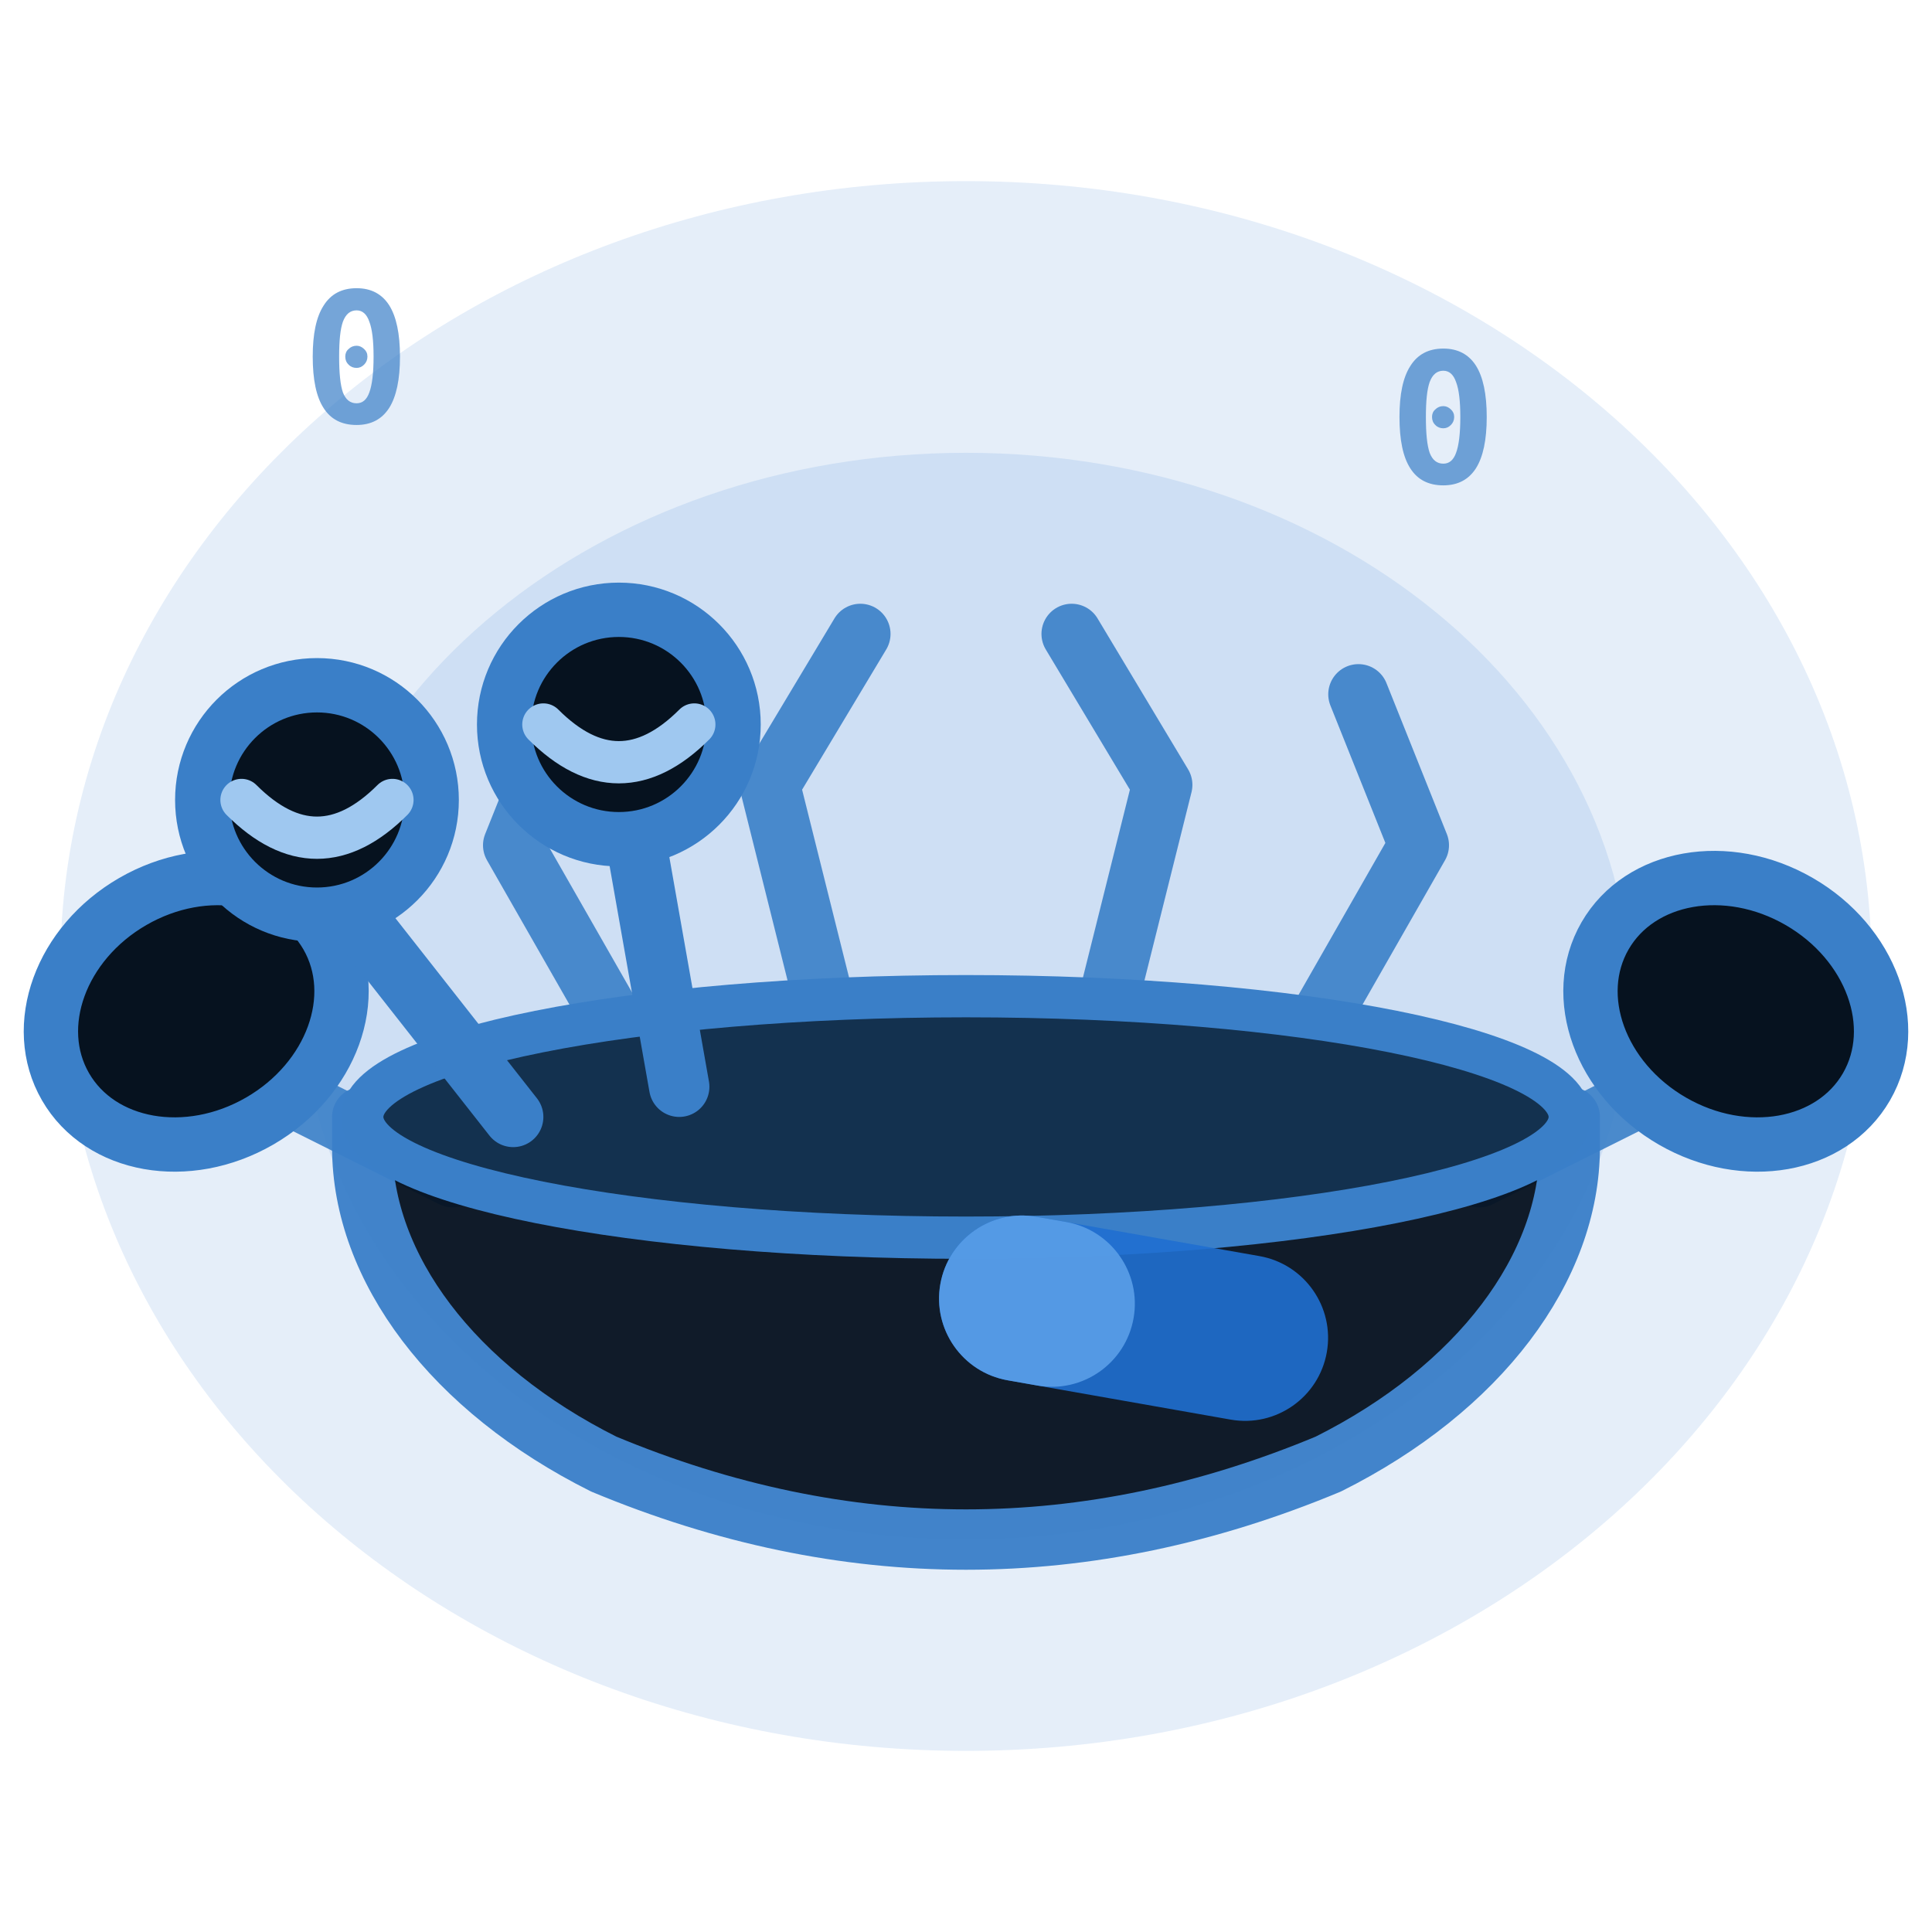
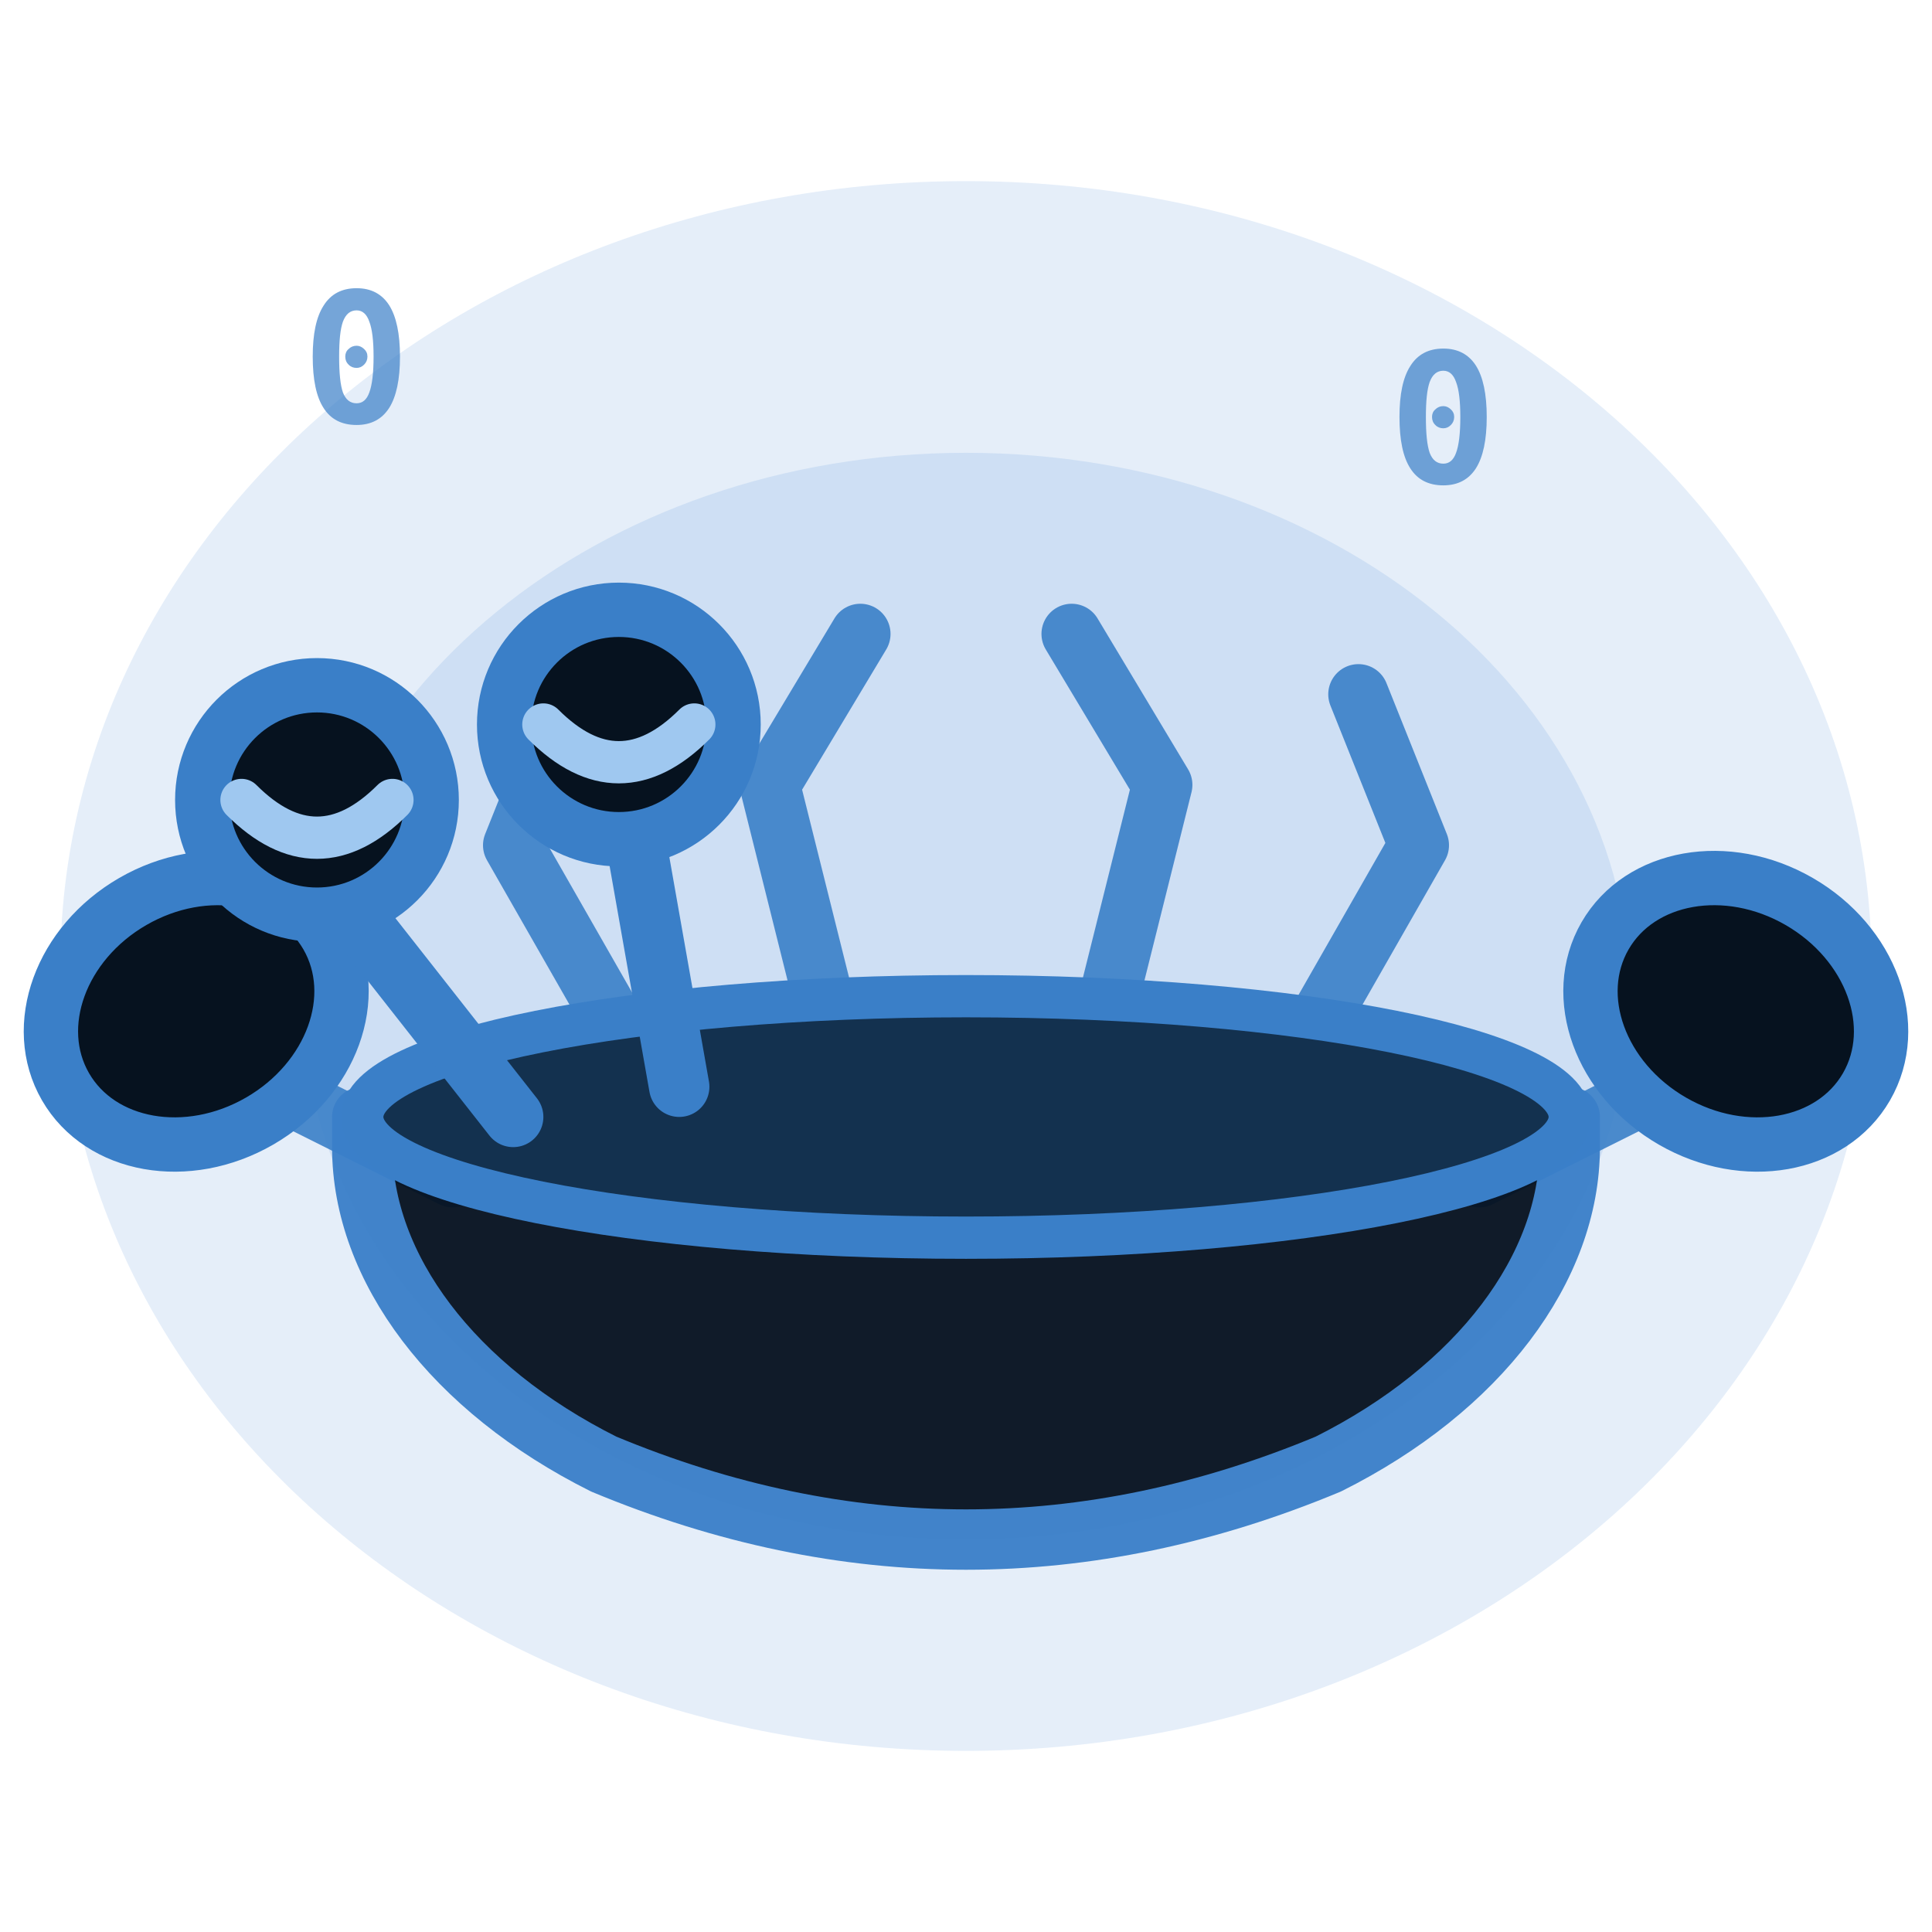
<svg xmlns="http://www.w3.org/2000/svg" viewBox="0 0 64 64">
  <ellipse cx="32" cy="32" rx="30" ry="26" fill="#1f6fd0" opacity="0.12" />
  <ellipse cx="32" cy="33" rx="22" ry="18" fill="#1f6fd0" opacity="0.12" />
  <g fill="none" stroke="#3a7fc8" stroke-width="2" stroke-linecap="round" stroke-linejoin="round" opacity="0.9">
    <path d="M21 35 L17 28 L19 23" />
    <path d="M27.5 34 L25.5 26 L28.5 21" />
    <path d="M36.5 34 L38.5 26 L35.5 21" />
    <path d="M43 35 L47 28 L45 23" />
    <path d="M15 39 L9 36" />
    <path d="M49 39 L55 36" />
  </g>
  <ellipse cx="6.5" cy="33.5" rx="5" ry="4.2" fill="#06121f" stroke="#3a7fc8" stroke-width="1.8" transform="rotate(-30 6.5 33.5)" />
  <ellipse cx="57.5" cy="33.5" rx="5" ry="4.2" fill="#06121f" stroke="#3a7fc8" stroke-width="1.8" transform="rotate(30 57.5 33.5)" />
  <path d="M12 38 C12 42 15 46 20 48.5 Q26 51 32 51 Q38 51 44 48.5 C49 46 52 42 52 38 L52 37 L12 37 Z" fill="#06121f" stroke="#3a7fc8" stroke-width="2" stroke-linejoin="round" opacity="0.95" />
  <ellipse cx="32" cy="37" rx="20" ry="4" fill="#13314f" stroke="#3a7fc8" stroke-width="1.4" />
-   <g transform="rotate(10 38 44)">
-     <rect x="31" y="41" width="13" height="5.5" rx="2.75" fill="#1f6fd0" opacity="0.9" />
-     <rect x="31" y="41" width="6.5" height="5.5" rx="2.75" fill="#5a9fe8" opacity="0.9" />
-   </g>
  <g fill="none" stroke="#3a7fc8" stroke-width="2" stroke-linecap="round">
    <path d="M17 37 L11.5 30" />
    <path d="M22.5 36 L21 27.5" />
  </g>
  <circle cx="10.5" cy="26.5" r="3.8" fill="#06121f" stroke="#3a7fc8" stroke-width="1.8" />
  <path d="M8 26.5 Q10.5 29 13 26.5" fill="none" stroke="#9fc8f0" stroke-width="1.4" stroke-linecap="round" />
  <circle cx="20.5" cy="24" r="3.8" fill="#06121f" stroke="#3a7fc8" stroke-width="1.8" />
  <path d="M18 24 Q20.5 26.5 23 24" fill="none" stroke="#9fc8f0" stroke-width="1.4" stroke-linecap="round" />
  <g fill="#3a7fc8" font-family="monospace" font-size="6" font-weight="700" opacity="0.7">
    <text x="46" y="16">0</text>
    <text x="10" y="14">0</text>
  </g>
</svg>
